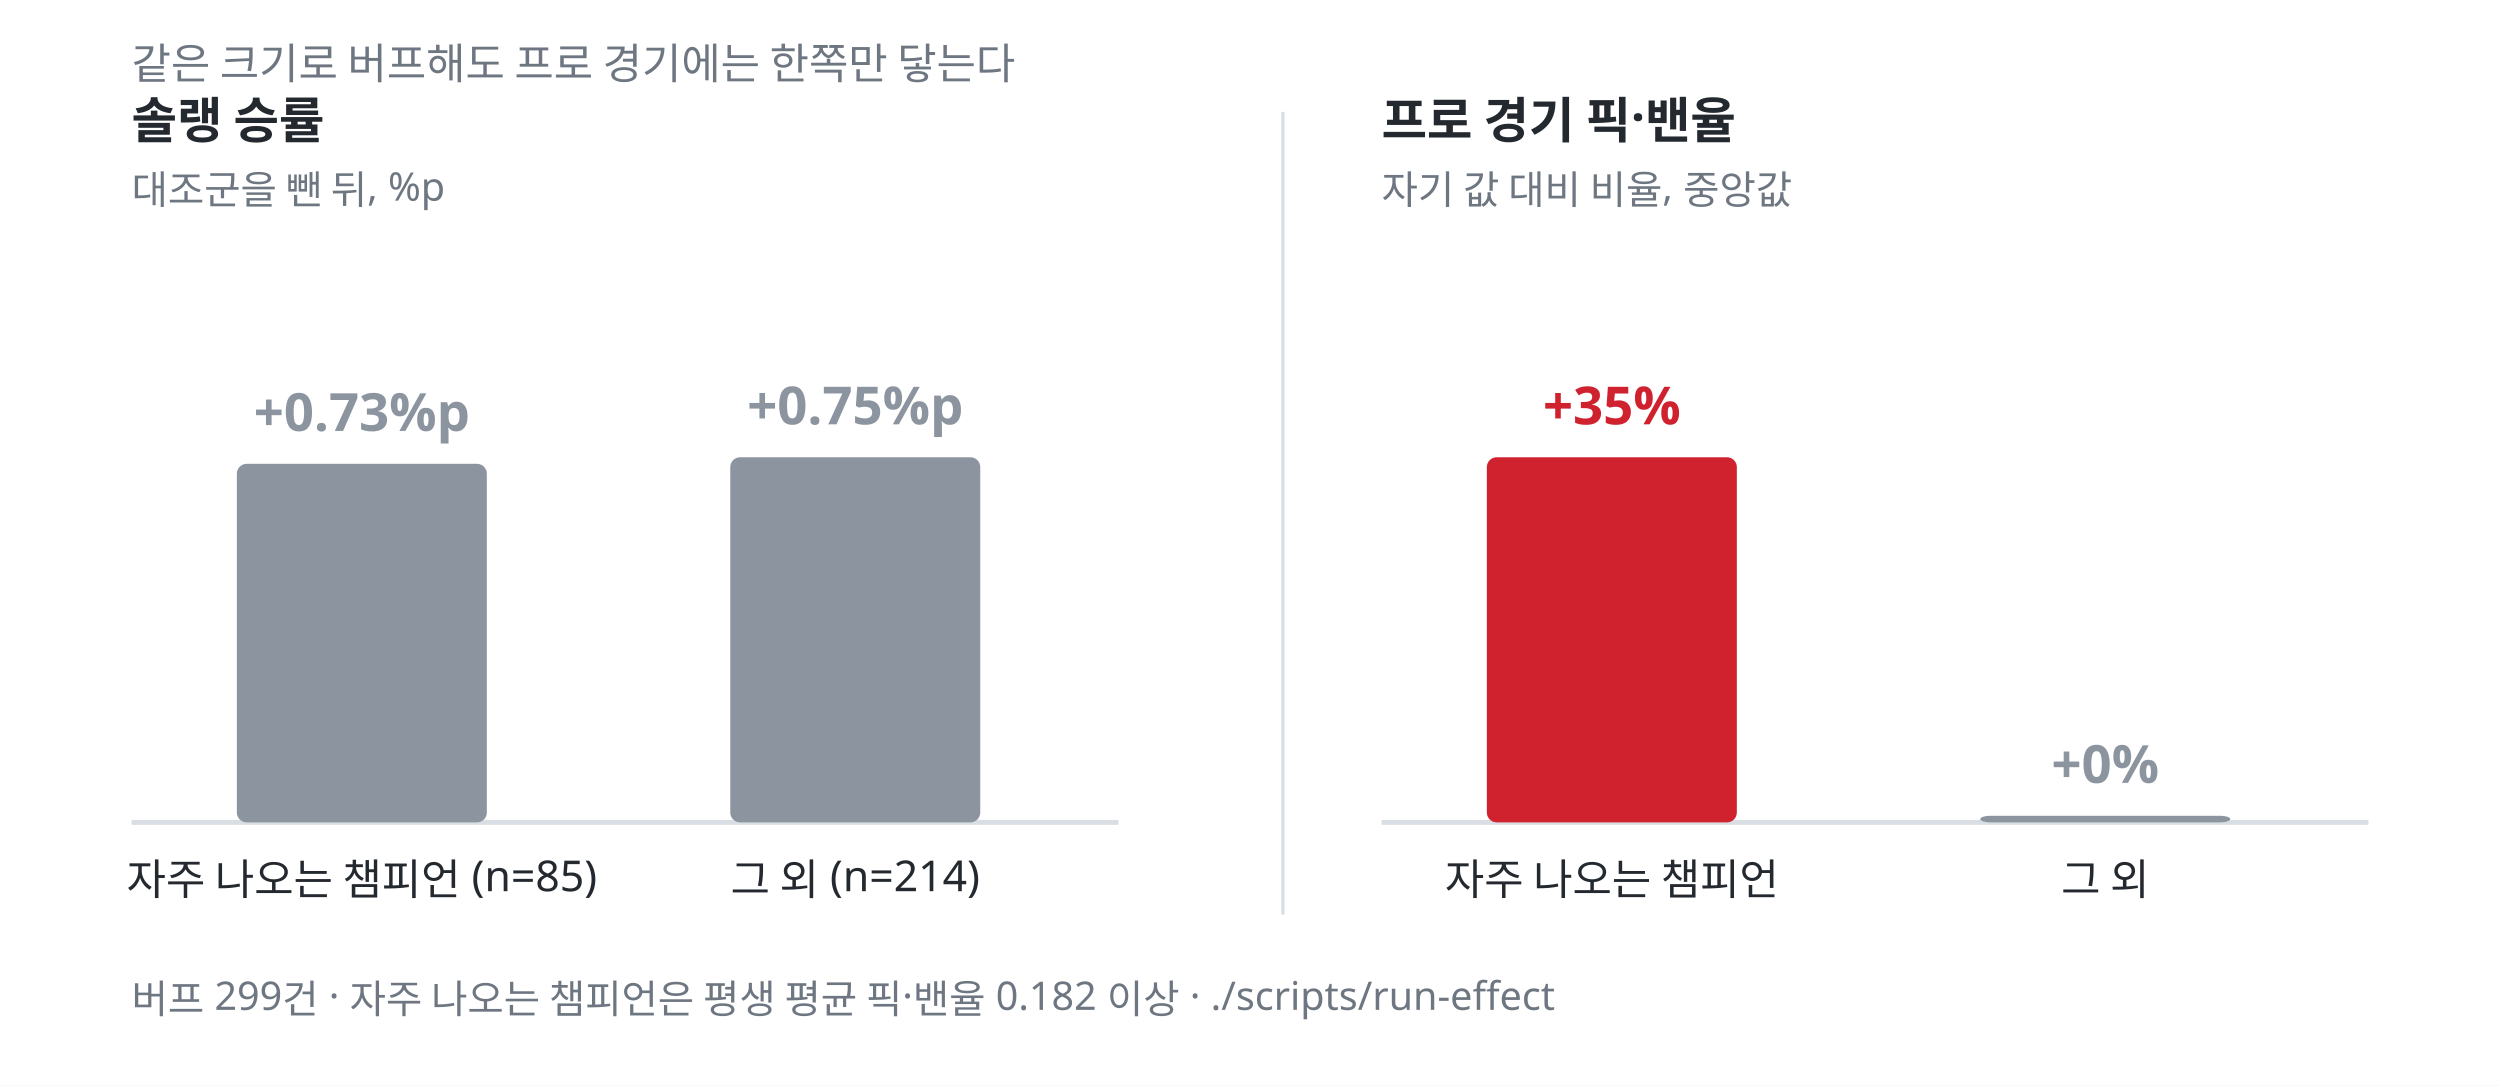
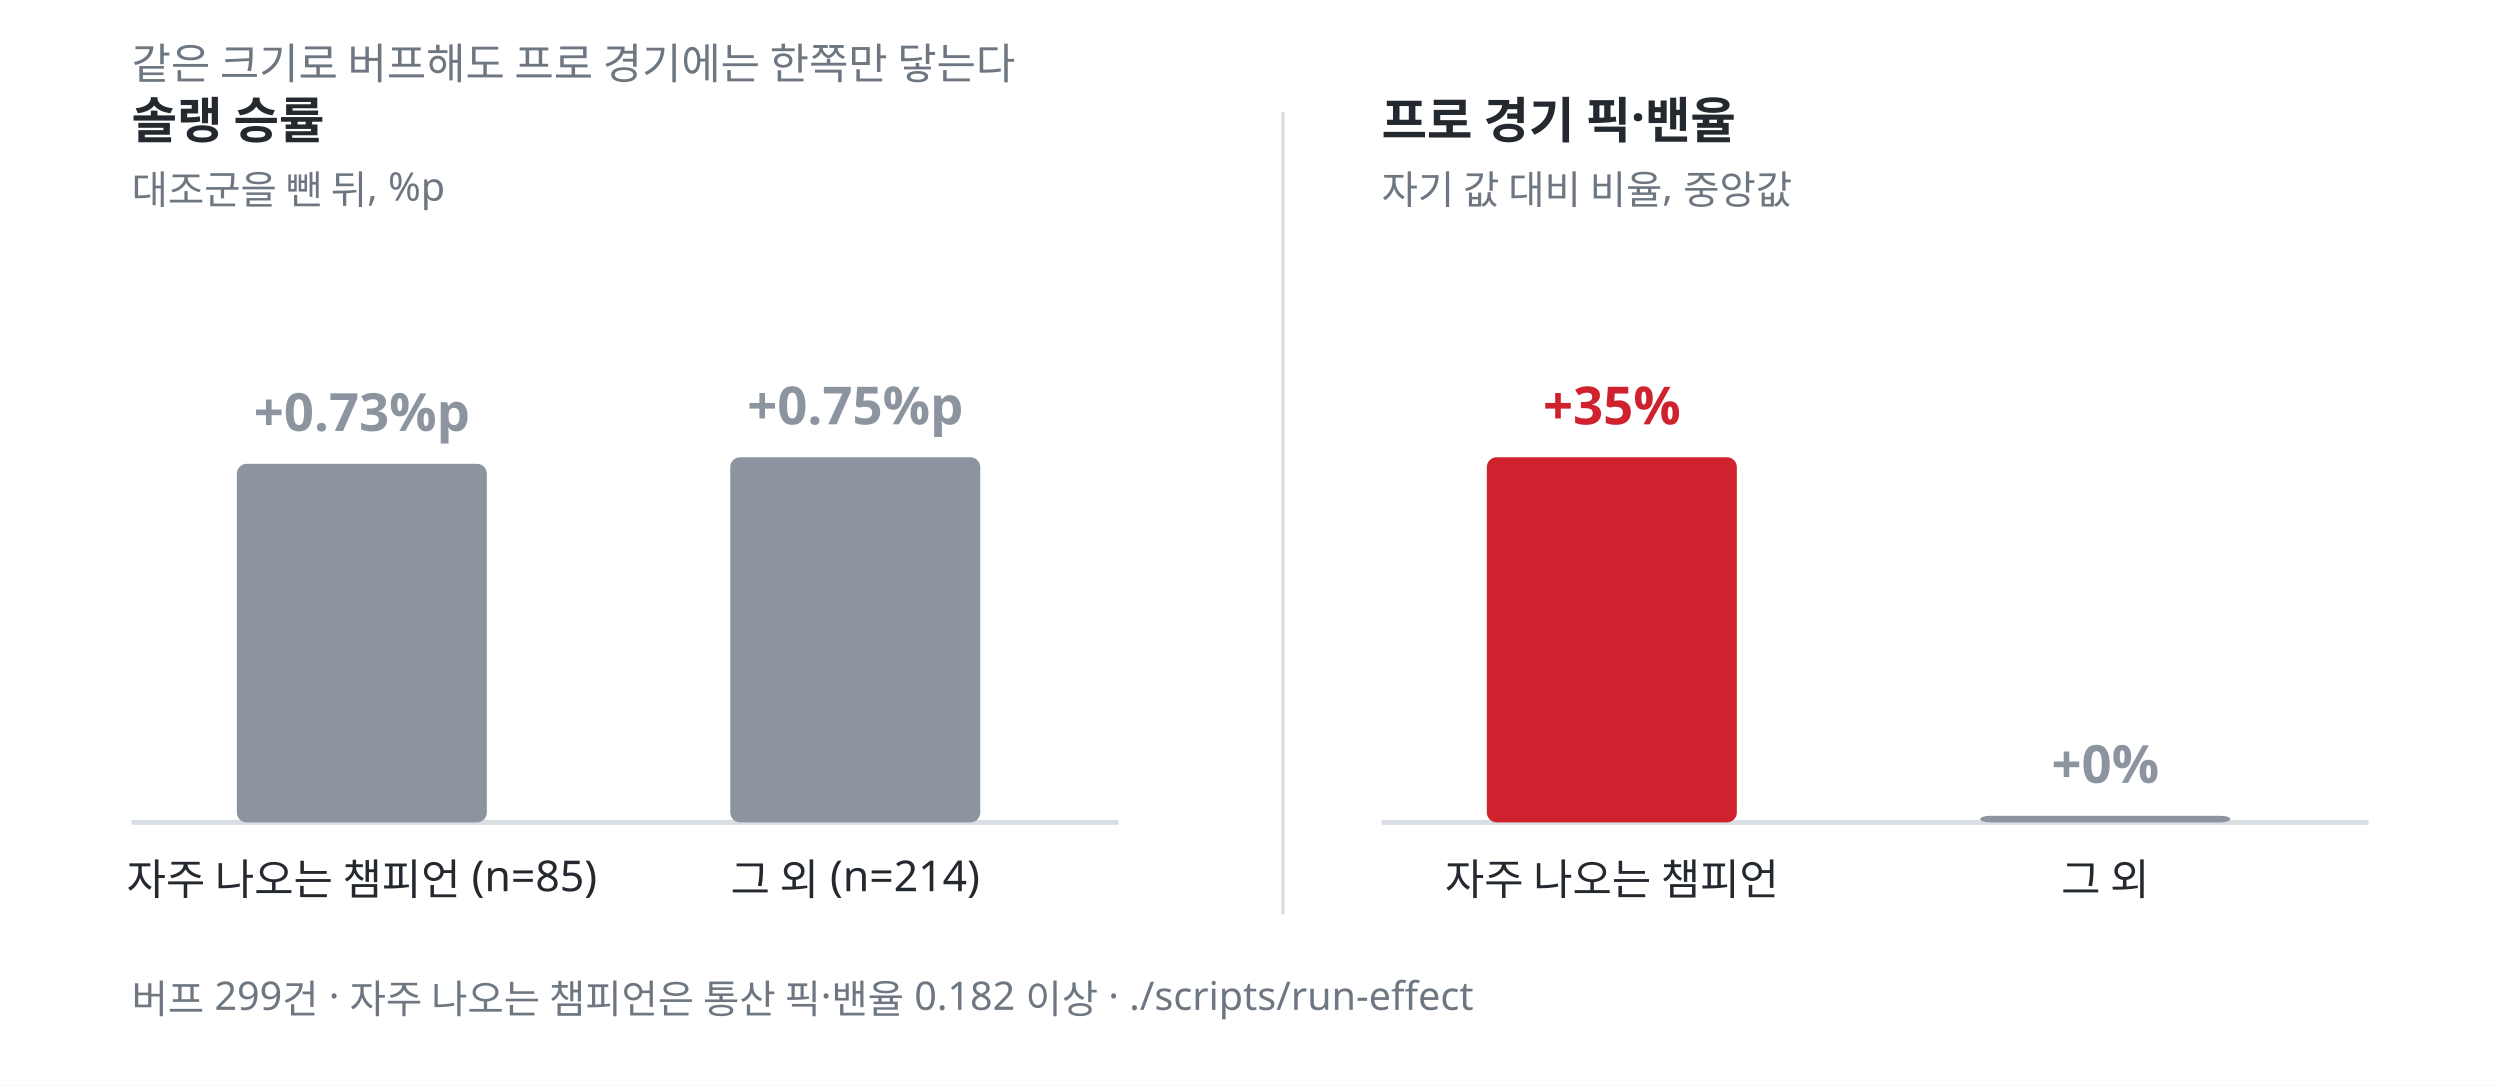
<svg xmlns="http://www.w3.org/2000/svg" width="760" height="330" viewBox="0 0 760 330" font-family="'Apple SD Gothic Neo','Malgun Gothic','Noto Sans KR',system-ui,sans-serif">
  <rect width="100%" height="100%" fill="#ffffff" />
  <text x="40" y="24" font-size="13" fill="#6e7781">같은 크기로 버프해도 프로 경기에는 한쪽만 닿는다</text>
  <line x1="390" y1="34" x2="390" y2="278" stroke="#d8dee4" />
  <text x="40" y="42" font-size="15" font-weight="600" fill="#24292f">솔랭 승률</text>
  <text x="40" y="62" font-size="12" fill="#6e7781">대조군을 뺀 뒤, %p</text>
  <line x1="40" y1="250" x2="340" y2="250" stroke="#d8dee4" stroke-width="1.5" />
  <rect x="72" y="141" width="76" height="109" rx="3" fill="#8c959f" />
  <text x="110" y="131" font-size="16" font-weight="700" fill="#8c959f" text-anchor="middle">+0.73%p</text>
  <text x="110" y="272" font-size="13" fill="#24292f" text-anchor="middle">자주 나오는 챔피언 (n=85)</text>
  <rect x="222" y="139" width="76" height="111" rx="3" fill="#8c959f" />
  <text x="260" y="129" font-size="16" font-weight="700" fill="#8c959f" text-anchor="middle">+0.75%p</text>
  <text x="260" y="272" font-size="13" fill="#24292f" text-anchor="middle">그 외 (n=214)</text>
  <text x="420" y="42" font-size="15" font-weight="600" fill="#24292f">프로 경기 픽·밴율</text>
  <text x="420" y="62" font-size="12" fill="#6e7781">자기 값 대비 비율, 중앙값</text>
  <line x1="420" y1="250" x2="720" y2="250" stroke="#d8dee4" stroke-width="1.5" />
  <rect x="452" y="139" width="76" height="111" rx="3" fill="#cf222e" />
  <text x="490" y="129" font-size="16" font-weight="700" fill="#cf222e" text-anchor="middle">+35%</text>
  <text x="490" y="272" font-size="13" fill="#24292f" text-anchor="middle">자주 나오는 챔피언</text>
  <rect x="602" y="248" width="76" height="2" rx="3" fill="#8c959f" />
  <text x="640" y="238" font-size="16" font-weight="700" fill="#8c959f" text-anchor="middle">+0%</text>
  <text x="640" y="272" font-size="13" fill="#24292f" text-anchor="middle">그 외</text>
-   <text x="40" y="308" font-size="12" fill="#6e7781">버프 299건 · 자주 나오는 챔피언은 평생 평균 픽·밴율 0.182 이상 · ./scripts/run-effect</text>
+   <text x="40" y="308" font-size="12" fill="#6e7781">버프 299건 · 자주 나오는 챔피언은 통산 픽·밴율 0.182 이상 · ./scripts/run-effect</text>
</svg>
